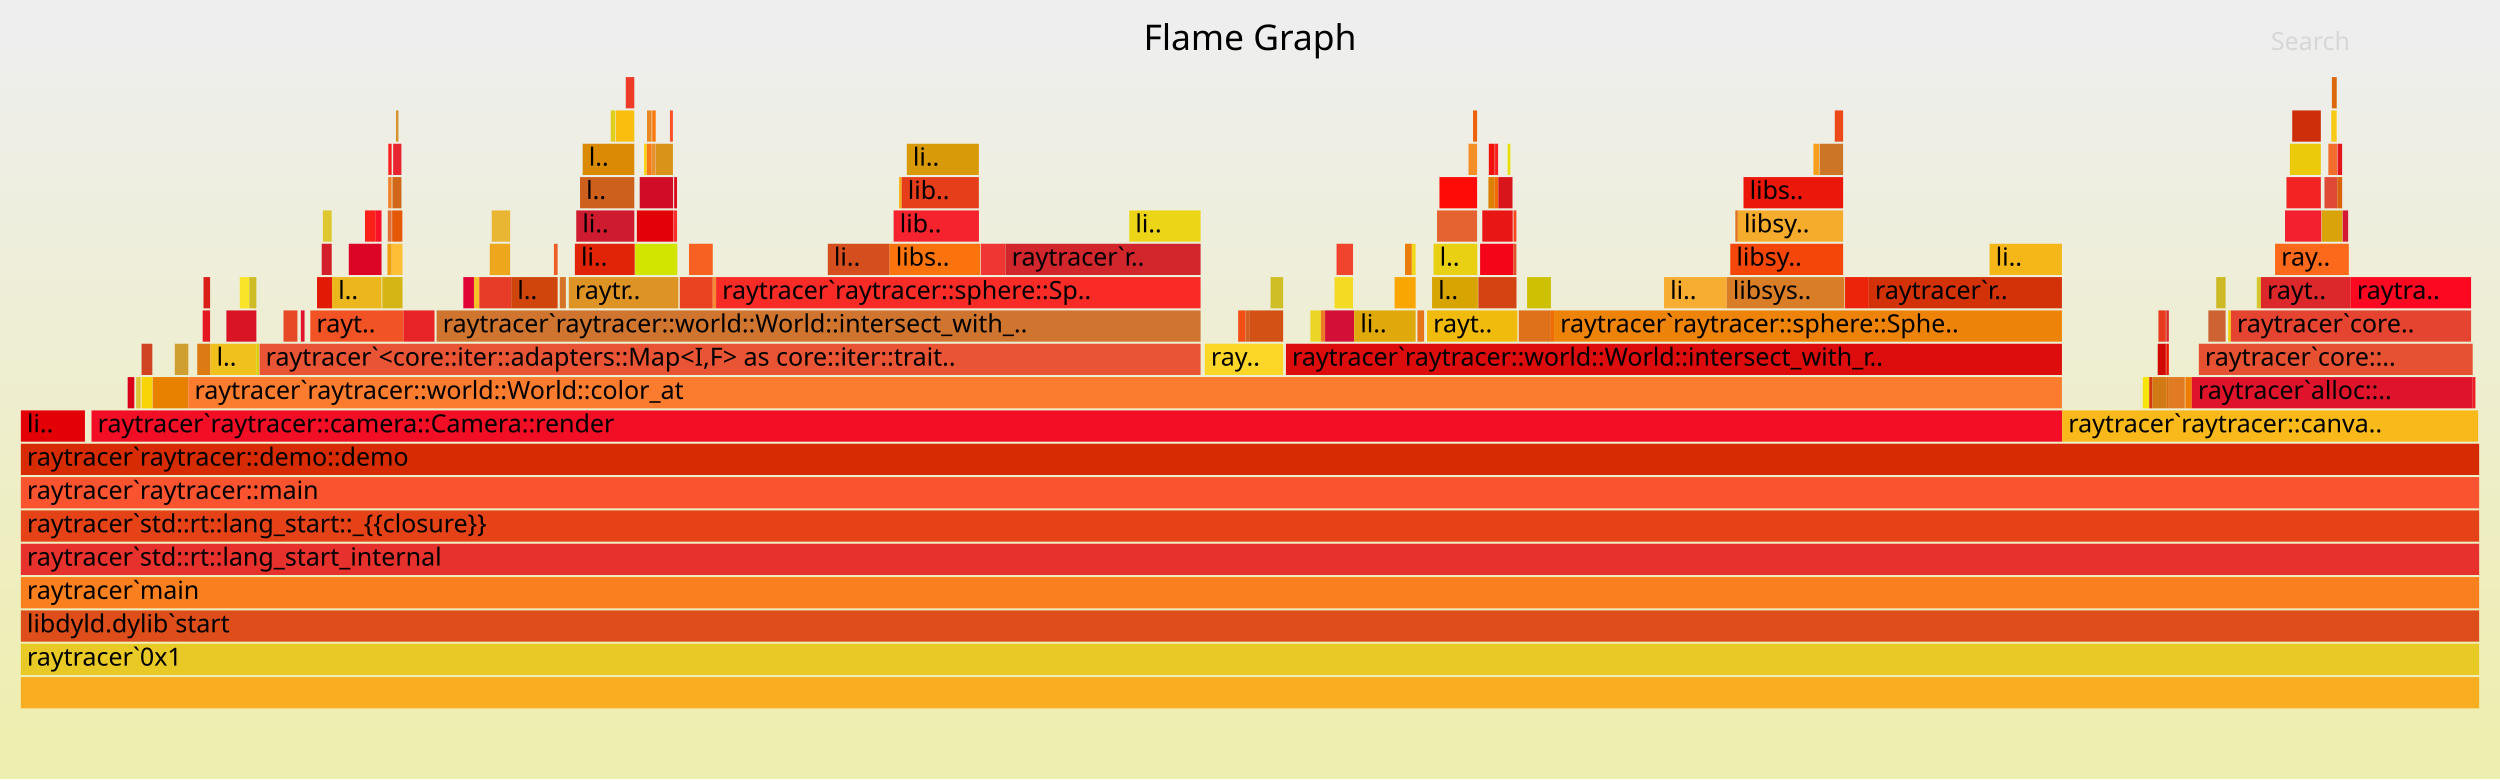
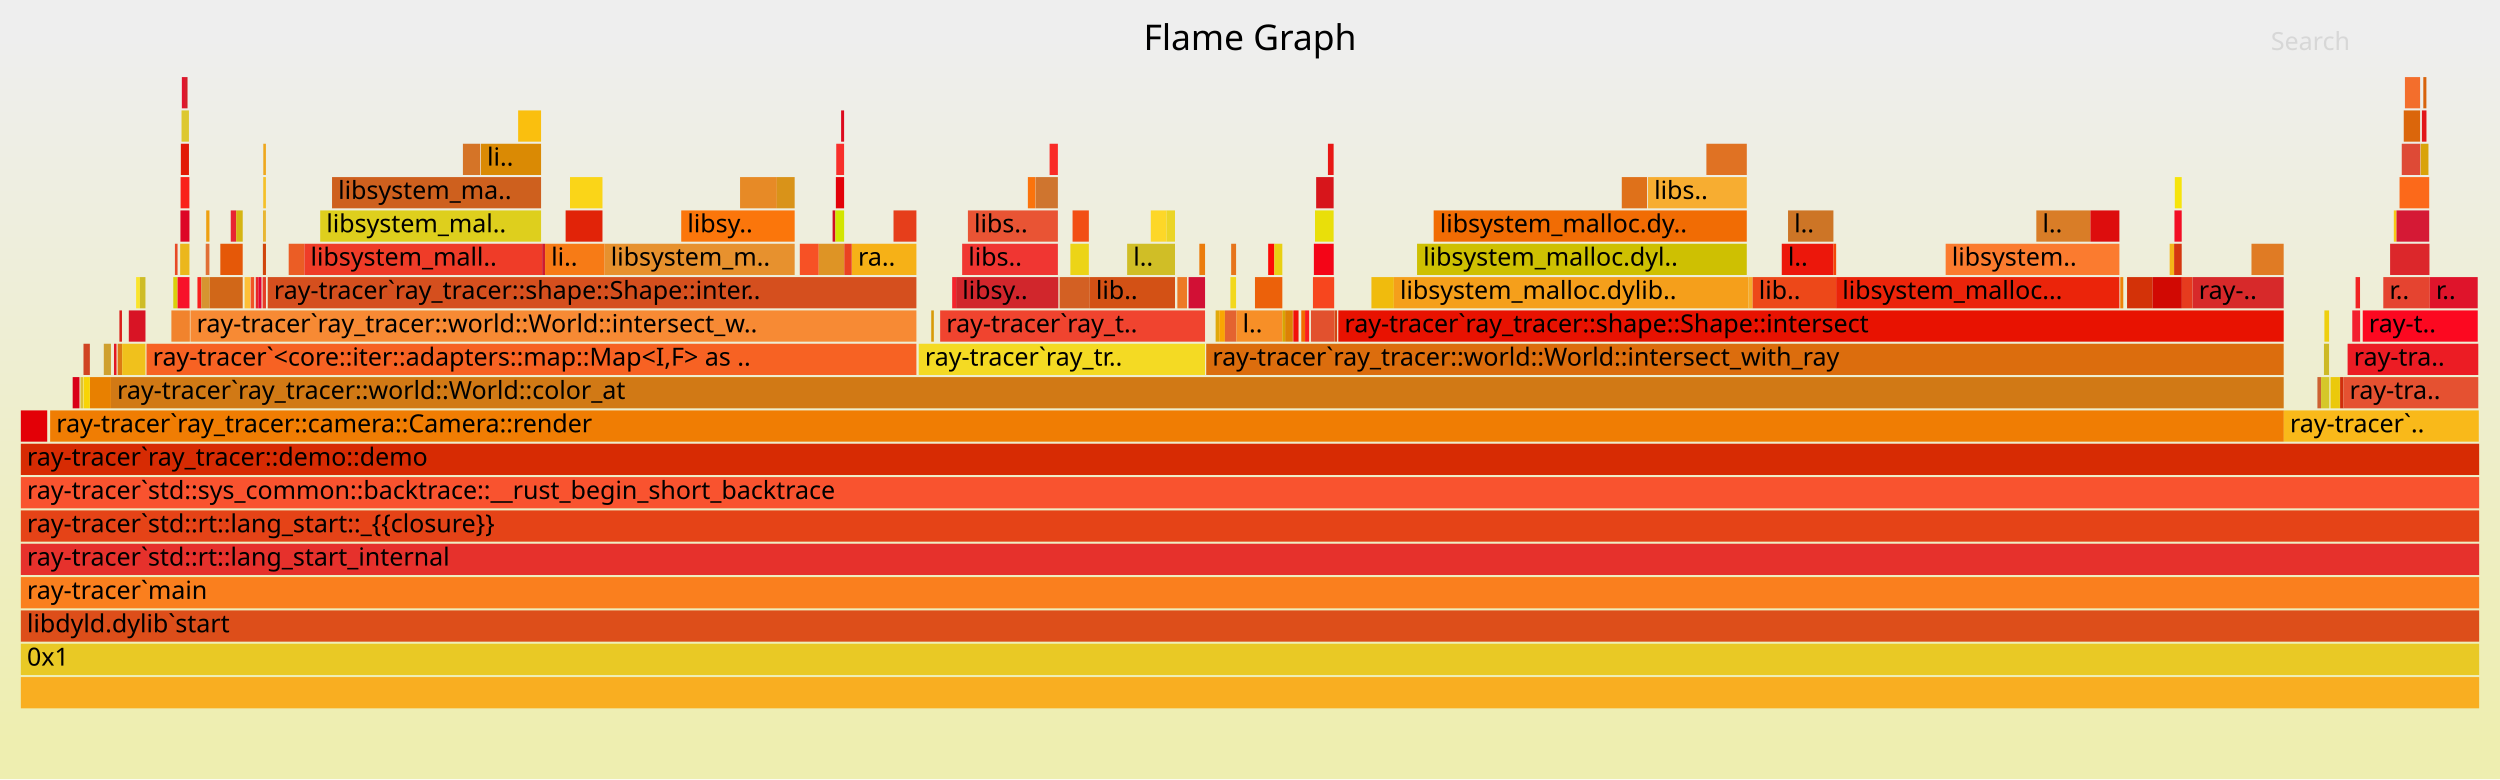
<svg xmlns="http://www.w3.org/2000/svg" version="1.1" width="1200" height="374" viewBox="0 0 1200 374">
  <defs>
    <linearGradient id="background" y1="0" y2="1" x1="0" x2="0">
      <stop stop-color="#eeeeee" offset="5%" />
      <stop stop-color="#eeeeb0" offset="95%" />
    </linearGradient>
  </defs>
  <style type="text/css">
text { font-family:"Verdana"; font-size:12px; fill:rgb(0,0,0); }
#title { text-anchor:middle; font-size:17px; }
#search { opacity:0.1; cursor:pointer; }
#search:hover, #search.show { opacity:1; }
#subtitle { text-anchor:middle; font-color:rgb(160,160,160); }
#unzoom { cursor:pointer; }
#frames &gt; *:hover { stroke:black; stroke-width:0.5; cursor:pointer; }
.hide { display:none; }
.parent { opacity:0.5; }
</style>
  <rect x="0" y="0" width="100%" height="374" fill="url(#background)" />
  <text id="title" x="50%" y="24.00">Flame Graph</text>
  <text id="details" x="10" y="357.00"> </text>
  <text id="unzoom" class="hide" x="10" y="24.00">Reset Zoom</text>
  <text id="search" x="1090" y="24.00">Search</text>
  <text id="matched" x="1090" y="357.00"> </text>
  <svg id="frames" x="10" width="1180">
    <g>
-       <rect x="0.001%" y="197" width="2.607%" height="15" fill="rgb(227,0,7)" />
-       <text x="0.251%" y="207.50">li..</text>
-     </g>
-     <g>
-       <rect x="4.346%" y="181" width="0.27%" height="15" fill="rgb(217,0,24)" />
-       <text x="4.596%" y="191.50" />
-     </g>
-     <g>
-       <rect x="4.692%" y="181" width="0.182%" height="15" fill="rgb(221,193,54)" />
-       <text x="4.942%" y="191.50" />
-     </g>
-     <g>
-       <rect x="4.911%" y="181" width="0.438%" height="15" fill="rgb(248,212,6)" />
-       <text x="5.161%" y="191.50" />
-     </g>
-     <g>
-       <rect x="4.911%" y="165" width="0.438%" height="15" fill="rgb(208,68,35)" />
-       <text x="5.161%" y="175.50" />
-     </g>
-     <g>
-       <rect x="5.362%" y="181" width="1.452%" height="15" fill="rgb(232,128,0)" />
-       <text x="5.612%" y="191.50" />
-     </g>
-     <g>
-       <rect x="6.262%" y="165" width="0.551%" height="15" fill="rgb(207,160,47)" />
-       <text x="6.512%" y="175.50" />
-     </g>
-     <g>
-       <rect x="7.397%" y="149" width="0.301%" height="15" fill="rgb(228,23,34)" />
-       <text x="7.647%" y="159.50" />
-     </g>
-     <g>
-       <rect x="7.431%" y="133" width="0.268%" height="15" fill="rgb(218,30,26)" />
-       <text x="7.681%" y="143.50" />
-     </g>
-     <g>
-       <rect x="7.175%" y="165" width="0.538%" height="15" fill="rgb(220,122,19)" />
-       <text x="7.425%" y="175.50" />
-     </g>
-     <g>
-       <rect x="8.907%" y="133" width="0.391%" height="15" fill="rgb(250,228,42)" />
-       <text x="9.157%" y="143.50" />
-     </g>
-     <g>
-       <rect x="7.713%" y="165" width="1.868%" height="15" fill="rgb(240,193,28)" />
-       <text x="7.963%" y="175.50">l..</text>
-     </g>
-     <g>
-       <rect x="8.362%" y="149" width="1.219%" height="15" fill="rgb(216,20,37)" />
-       <text x="8.612%" y="159.50" />
-     </g>
-     <g>
-       <rect x="9.297%" y="133" width="0.283%" height="15" fill="rgb(206,188,39)" />
-       <text x="9.547%" y="143.50" />
-     </g>
-     <g>
-       <rect x="9.581%" y="165" width="0.105%" height="15" fill="rgb(217,207,13)" />
-       <text x="9.831%" y="175.50" />
-     </g>
-     <g>
-       <rect x="10.685%" y="149" width="0.566%" height="15" fill="rgb(231,73,38)" />
-       <text x="10.935%" y="159.50" />
-     </g>
-     <g>
-       <rect x="11.39%" y="149" width="0.152%" height="15" fill="rgb(225,20,46)" />
-       <text x="11.64%" y="159.50" />
-     </g>
-     <g>
-       <rect x="12.239%" y="117" width="0.407%" height="15" fill="rgb(210,31,41)" />
-       <text x="12.489%" y="127.50" />
-     </g>
-     <g>
-       <rect x="12.285%" y="101" width="0.36%" height="15" fill="rgb(221,200,47)" />
-       <text x="12.535%" y="111.50" />
-     </g>
-     <g>
-       <rect x="12.048%" y="133" width="0.613%" height="15" fill="rgb(226,26,5)" />
-       <text x="12.298%" y="143.50" />
-     </g>
-     <g>
-       <rect x="13.999%" y="101" width="0.44%" height="15" fill="rgb(249,33,26)" />
-       <text x="14.249%" y="111.50" />
-     </g>
-     <g>
-       <rect x="12.661%" y="133" width="2.011%" height="15" fill="rgb(235,183,28)" />
-       <text x="12.911%" y="143.50">l..</text>
-     </g>
-     <g>
-       <rect x="13.34%" y="117" width="1.332%" height="15" fill="rgb(221,5,38)" />
-       <text x="13.59%" y="127.50" />
-     </g>
-     <g>
-       <rect x="14.439%" y="101" width="0.233%" height="15" fill="rgb(247,18,42)" />
-       <text x="14.689%" y="111.50" />
-     </g>
-     <g>
-       <rect x="14.941%" y="85" width="0.142%" height="15" fill="rgb(241,131,45)" />
-       <text x="15.191%" y="95.50" />
-     </g>
-     <g>
-       <rect x="14.949%" y="69" width="0.134%" height="15" fill="rgb(249,31,29)" />
-       <text x="15.199%" y="79.50" />
-     </g>
-     <g>
-       <rect x="14.928%" y="101" width="0.156%" height="15" fill="rgb(225,111,53)" />
-       <text x="15.178%" y="111.50" />
-     </g>
-     <g>
-       <rect x="14.912%" y="117" width="0.173%" height="15" fill="rgb(238,160,17)" />
-       <text x="15.162%" y="127.50" />
-     </g>
-     <g>
-       <rect x="15.259%" y="53" width="0.102%" height="15" fill="rgb(214,148,48)" />
-       <text x="15.509%" y="63.50" />
-     </g>
-     <g>
-       <rect x="15.144%" y="69" width="0.337%" height="15" fill="rgb(232,36,49)" />
-       <text x="15.394%" y="79.50" />
-     </g>
-     <g>
-       <rect x="15.116%" y="85" width="0.366%" height="15" fill="rgb(209,103,24)" />
-       <text x="15.366%" y="95.50" />
-     </g>
-     <g>
-       <rect x="15.104%" y="101" width="0.415%" height="15" fill="rgb(229,88,8)" />
-       <text x="15.354%" y="111.50" />
-     </g>
-     <g>
-       <rect x="14.704%" y="133" width="0.821%" height="15" fill="rgb(213,181,19)" />
-       <text x="14.954%" y="143.50" />
-     </g>
-     <g>
-       <rect x="15.089%" y="117" width="0.436%" height="15" fill="rgb(254,191,54)" />
-       <text x="15.339%" y="127.50" />
-     </g>
-     <g>
-       <rect x="11.775%" y="149" width="3.789%" height="15" fill="rgb(241,83,37)" />
-       <text x="12.025%" y="159.50">rayt..</text>
-     </g>
-     <g>
-       <rect x="15.564%" y="149" width="1.264%" height="15" fill="rgb(233,36,39)" />
-       <text x="15.814%" y="159.50" />
-     </g>
-     <g>
-       <rect x="17.999%" y="133" width="0.433%" height="15" fill="rgb(226,3,54)" />
-       <text x="18.249%" y="143.50" />
-     </g>
-     <g>
-       <rect x="18.432%" y="133" width="0.217%" height="15" fill="rgb(245,192,40)" />
-       <text x="18.682%" y="143.50" />
-     </g>
-     <g>
-       <rect x="19.075%" y="117" width="0.829%" height="15" fill="rgb(238,167,29)" />
-       <text x="19.325%" y="127.50" />
-     </g>
-     <g>
-       <rect x="19.154%" y="101" width="0.751%" height="15" fill="rgb(232,182,51)" />
-       <text x="19.404%" y="111.50" />
-     </g>
-     <g>
-       <rect x="18.649%" y="133" width="1.298%" height="15" fill="rgb(231,60,39)" />
-       <text x="18.899%" y="143.50" />
-     </g>
-     <g>
-       <rect x="19.947%" y="133" width="1.889%" height="15" fill="rgb(208,69,12)" />
-       <text x="20.197%" y="143.50">l..</text>
-     </g>
-     <g>
-       <rect x="21.685%" y="117" width="0.15%" height="15" fill="rgb(235,93,37)" />
-       <text x="21.935%" y="127.50" />
-     </g>
-     <g>
-       <rect x="21.923%" y="133" width="0.248%" height="15" fill="rgb(213,116,39)" />
-       <text x="22.173%" y="143.50" />
-     </g>
-     <g>
-       <rect x="23.995%" y="53" width="0.183%" height="15" fill="rgb(222,207,29)" />
-       <text x="24.245%" y="63.50" />
-     </g>
-     <g>
-       <rect x="22.747%" y="85" width="2.208%" height="15" fill="rgb(206,96,30)" />
-       <text x="22.997%" y="95.50">l..</text>
-     </g>
-     <g>
-       <rect x="22.855%" y="69" width="2.099%" height="15" fill="rgb(218,138,4)" />
-       <text x="23.105%" y="79.50">l..</text>
-     </g>
-     <g>
-       <rect x="24.198%" y="53" width="0.757%" height="15" fill="rgb(250,191,14)" />
-       <text x="24.448%" y="63.50" />
-     </g>
-     <g>
-       <rect x="24.608%" y="37" width="0.347%" height="15" fill="rgb(239,60,40)" />
-       <text x="24.858%" y="47.50" />
-     </g>
-     <g>
-       <rect x="22.593%" y="101" width="2.364%" height="15" fill="rgb(206,27,48)" />
-       <text x="22.843%" y="111.50">li..</text>
-     </g>
-     <g>
-       <rect x="22.537%" y="117" width="2.434%" height="15" fill="rgb(225,35,8)" />
-       <text x="22.787%" y="127.50">li..</text>
-     </g>
-     <g>
-       <rect x="25.35%" y="69" width="0.111%" height="15" fill="rgb(250,213,24)" />
-       <text x="25.6%" y="79.50" />
-     </g>
-     <g>
-       <rect x="25.461%" y="69" width="0.199%" height="15" fill="rgb(247,123,22)" />
-       <text x="25.711%" y="79.50" />
-     </g>
-     <g>
-       <rect x="25.471%" y="53" width="0.189%" height="15" fill="rgb(231,138,38)" />
-       <text x="25.721%" y="63.50" />
-     </g>
-     <g>
-       <rect x="25.659%" y="69" width="0.165%" height="15" fill="rgb(231,145,46)" />
-       <text x="25.909%" y="79.50" />
-     </g>
-     <g>
-       <rect x="25.685%" y="53" width="0.139%" height="15" fill="rgb(251,118,11)" />
-       <text x="25.935%" y="63.50" />
-     </g>
-     <g>
-       <rect x="25.832%" y="69" width="0.694%" height="15" fill="rgb(217,147,25)" />
-       <text x="26.082%" y="79.50" />
-     </g>
-     <g>
-       <rect x="26.404%" y="53" width="0.121%" height="15" fill="rgb(247,81,37)" />
-       <text x="26.654%" y="63.50" />
-     </g>
-     <g>
-       <rect x="25.174%" y="85" width="1.358%" height="15" fill="rgb(209,12,38)" />
-       <text x="25.424%" y="95.50" />
-     </g>
-     <g>
-       <rect x="25.058%" y="101" width="1.488%" height="15" fill="rgb(227,1,9)" />
-       <text x="25.308%" y="111.50" />
-     </g>
-     <g>
-       <rect x="26.556%" y="101" width="0.138%" height="15" fill="rgb(248,47,43)" />
-       <text x="26.806%" y="111.50" />
-     </g>
-     <g>
-       <rect x="26.575%" y="85" width="0.118%" height="15" fill="rgb(221,10,30)" />
-       <text x="26.825%" y="95.50" />
-     </g>
-     <g>
-       <rect x="24.986%" y="117" width="1.717%" height="15" fill="rgb(210,229,1)" />
-       <text x="25.236%" y="127.50" />
-     </g>
-     <g>
-       <rect x="22.29%" y="133" width="4.456%" height="15" fill="rgb(222,148,37)" />
-       <text x="22.54%" y="143.50">raytr..</text>
-     </g>
-     <g>
-       <rect x="26.804%" y="133" width="1.342%" height="15" fill="rgb(234,67,33)" />
-       <text x="27.054%" y="143.50" />
-     </g>
-     <g>
-       <rect x="27.179%" y="117" width="0.967%" height="15" fill="rgb(247,98,35)" />
-       <text x="27.429%" y="127.50" />
-     </g>
-     <g>
-       <rect x="28.147%" y="133" width="0.134%" height="15" fill="rgb(247,138,52)" />
-       <text x="28.397%" y="143.50" />
-     </g>
-     <g>
-       <rect x="32.826%" y="117" width="2.516%" height="15" fill="rgb(213,79,30)" />
-       <text x="33.076%" y="127.50">li..</text>
-     </g>
-     <g>
-       <rect x="35.725%" y="85" width="0.105%" height="15" fill="rgb(246,177,23)" />
-       <text x="35.975%" y="95.50" />
-     </g>
-     <g>
-       <rect x="35.83%" y="85" width="3.14%" height="15" fill="rgb(230,62,27)" />
-       <text x="36.08%" y="95.50">lib..</text>
-     </g>
-     <g>
-       <rect x="36.039%" y="69" width="2.931%" height="15" fill="rgb(216,154,8)" />
-       <text x="36.289%" y="79.50">li..</text>
-     </g>
-     <g>
-       <rect x="35.503%" y="101" width="3.471%" height="15" fill="rgb(244,35,45)" />
-       <text x="35.753%" y="111.50">lib..</text>
-     </g>
-     <g>
-       <rect x="35.343%" y="117" width="3.682%" height="15" fill="rgb(251,115,12)" />
-       <text x="35.593%" y="127.50">libs..</text>
-     </g>
-     <g>
-       <rect x="39.05%" y="117" width="1.007%" height="15" fill="rgb(240,54,50)" />
-       <text x="39.3%" y="127.50" />
-     </g>
-     <g>
-       <rect x="9.708%" y="165" width="38.282%" height="15" fill="rgb(233,84,52)" />
-       <text x="9.958%" y="175.50">raytracer`&lt;core::iter::adapters::Map&lt;I,F&gt; as core::iter::trait..</text>
-     </g>
-     <g>
-       <rect x="16.913%" y="149" width="31.077%" height="15" fill="rgb(207,117,47)" />
-       <text x="17.163%" y="159.50">raytracer`raytracer::world::World::intersect_with_..</text>
-     </g>
-     <g>
-       <rect x="28.281%" y="133" width="19.709%" height="15" fill="rgb(249,43,39)" />
-       <text x="28.531%" y="143.50">raytracer`raytracer::sphere::Sp..</text>
-     </g>
-     <g>
-       <rect x="40.057%" y="117" width="7.933%" height="15" fill="rgb(209,38,44)" />
-       <text x="40.307%" y="127.50">raytracer`r..</text>
-     </g>
-     <g>
-       <rect x="45.088%" y="101" width="2.902%" height="15" fill="rgb(236,212,23)" />
-       <text x="45.338%" y="111.50">li..</text>
-     </g>
-     <g>
-       <rect x="49.518%" y="149" width="0.3%" height="15" fill="rgb(242,79,21)" />
-       <text x="49.768%" y="159.50" />
-     </g>
-     <g>
-       <rect x="49.819%" y="149" width="0.148%" height="15" fill="rgb(211,96,35)" />
-       <text x="50.069%" y="159.50" />
-     </g>
-     <g>
-       <rect x="48.161%" y="165" width="3.187%" height="15" fill="rgb(253,215,40)" />
-       <text x="48.411%" y="175.50">ray..</text>
-     </g>
-     <g>
-       <rect x="49.967%" y="149" width="1.381%" height="15" fill="rgb(211,81,21)" />
-       <text x="50.217%" y="159.50" />
-     </g>
-     <g>
-       <rect x="50.837%" y="133" width="0.511%" height="15" fill="rgb(208,190,38)" />
-       <text x="51.087%" y="143.50" />
-     </g>
-     <g>
-       <rect x="52.455%" y="149" width="0.431%" height="15" fill="rgb(235,213,38)" />
-       <text x="52.705%" y="159.50" />
-     </g>
-     <g>
-       <rect x="52.886%" y="149" width="0.17%" height="15" fill="rgb(237,122,38)" />
-       <text x="53.136%" y="159.50" />
-     </g>
-     <g>
-       <rect x="53.438%" y="133" width="0.753%" height="15" fill="rgb(244,218,35)" />
-       <text x="53.688%" y="143.50" />
-     </g>
-     <g>
-       <rect x="53.521%" y="117" width="0.67%" height="15" fill="rgb(240,68,47)" />
-       <text x="53.771%" y="127.50" />
-     </g>
-     <g>
-       <rect x="53.055%" y="149" width="1.183%" height="15" fill="rgb(210,16,53)" />
-       <text x="53.305%" y="159.50" />
-     </g>
-     <g>
-       <rect x="56.307%" y="117" width="0.276%" height="15" fill="rgb(235,124,12)" />
-       <text x="56.557%" y="127.50" />
-     </g>
-     <g>
-       <rect x="54.239%" y="149" width="2.5%" height="15" fill="rgb(224,169,11)" />
-       <text x="54.489%" y="159.50">li..</text>
-     </g>
-     <g>
-       <rect x="55.882%" y="133" width="0.857%" height="15" fill="rgb(250,166,2)" />
-       <text x="56.132%" y="143.50" />
-     </g>
-     <g>
-       <rect x="56.583%" y="117" width="0.155%" height="15" fill="rgb(242,216,29)" />
-       <text x="56.833%" y="127.50" />
-     </g>
-     <g>
-       <rect x="56.811%" y="149" width="0.272%" height="15" fill="rgb(230,116,27)" />
-       <text x="57.061%" y="159.50" />
-     </g>
-     <g>
-       <rect x="57.608%" y="101" width="1.63%" height="15" fill="rgb(228,99,48)" />
-       <text x="57.858%" y="111.50" />
-     </g>
-     <g>
-       <rect x="57.707%" y="85" width="1.531%" height="15" fill="rgb(253,11,6)" />
-       <text x="57.957%" y="95.50" />
-     </g>
-     <g>
-       <rect x="58.888%" y="69" width="0.35%" height="15" fill="rgb(247,143,39)" />
-       <text x="59.138%" y="79.50" />
-     </g>
-     <g>
-       <rect x="59.073%" y="53" width="0.165%" height="15" fill="rgb(236,97,10)" />
-       <text x="59.323%" y="63.50" />
-     </g>
-     <g>
-       <rect x="57.466%" y="117" width="1.779%" height="15" fill="rgb(233,208,19)" />
-       <text x="57.716%" y="127.50">l..</text>
-     </g>
-     <g>
-       <rect x="57.406%" y="133" width="1.862%" height="15" fill="rgb(216,164,2)" />
-       <text x="57.656%" y="143.50">l..</text>
-     </g>
-     <g>
-       <rect x="59.698%" y="85" width="0.255%" height="15" fill="rgb(220,129,5)" />
-       <text x="59.948%" y="95.50" />
-     </g>
-     <g>
-       <rect x="59.715%" y="69" width="0.238%" height="15" fill="rgb(242,17,10)" />
-       <text x="59.965%" y="79.50" />
-     </g>
-     <g>
-       <rect x="59.953%" y="85" width="0.139%" height="15" fill="rgb(242,107,0)" />
-       <text x="60.203%" y="95.50" />
-     </g>
-     <g>
-       <rect x="59.969%" y="69" width="0.123%" height="15" fill="rgb(251,28,31)" />
-       <text x="60.219%" y="79.50" />
-     </g>
-     <g>
-       <rect x="60.479%" y="69" width="0.113%" height="15" fill="rgb(233,223,10)" />
-       <text x="60.729%" y="79.50" />
-     </g>
-     <g>
-       <rect x="60.1%" y="85" width="0.578%" height="15" fill="rgb(215,21,27)" />
-       <text x="60.35%" y="95.50" />
-     </g>
-     <g>
-       <rect x="59.449%" y="101" width="1.237%" height="15" fill="rgb(232,23,21)" />
-       <text x="59.699%" y="111.50" />
-     </g>
-     <g>
-       <rect x="59.36%" y="117" width="1.342%" height="15" fill="rgb(244,5,23)" />
-       <text x="59.61%" y="127.50" />
-     </g>
-     <g>
-       <rect x="60.706%" y="117" width="0.13%" height="15" fill="rgb(226,81,46)" />
-       <text x="60.956%" y="127.50" />
-     </g>
-     <g>
-       <rect x="60.719%" y="101" width="0.117%" height="15" fill="rgb(247,70,30)" />
-       <text x="60.969%" y="111.50" />
-     </g>
-     <g>
-       <rect x="59.287%" y="133" width="1.553%" height="15" fill="rgb(212,68,19)" />
-       <text x="59.537%" y="143.50" />
-     </g>
-     <g>
-       <rect x="57.202%" y="149" width="3.675%" height="15" fill="rgb(240,187,13)" />
-       <text x="57.452%" y="159.50">rayt..</text>
-     </g>
-     <g>
-       <rect x="60.932%" y="149" width="1.308%" height="15" fill="rgb(223,113,26)" />
-       <text x="61.182%" y="159.50" />
-     </g>
-     <g>
-       <rect x="61.271%" y="133" width="0.97%" height="15" fill="rgb(206,192,2)" />
-       <text x="61.521%" y="143.50" />
-     </g>
-     <g>
-       <rect x="62.241%" y="149" width="0.129%" height="15" fill="rgb(241,108,4)" />
-       <text x="62.491%" y="159.50" />
-     </g>
-     <g>
-       <rect x="66.842%" y="133" width="2.55%" height="15" fill="rgb(247,173,49)" />
-       <text x="67.092%" y="143.50">li..</text>
-     </g>
-     <g>
-       <rect x="69.742%" y="101" width="0.103%" height="15" fill="rgb(224,114,35)" />
-       <text x="69.992%" y="111.50" />
-     </g>
-     <g>
-       <rect x="72.92%" y="69" width="0.225%" height="15" fill="rgb(245,159,27)" />
-       <text x="73.17%" y="79.50" />
-     </g>
-     <g>
-       <rect x="69.846%" y="101" width="4.281%" height="15" fill="rgb(245,172,44)" />
-       <text x="70.096%" y="111.50">libsy..</text>
-     </g>
-     <g>
-       <rect x="70.075%" y="85" width="4.052%" height="15" fill="rgb(236,23,11)" />
-       <text x="70.325%" y="95.50">libs..</text>
-     </g>
-     <g>
-       <rect x="73.168%" y="69" width="0.958%" height="15" fill="rgb(205,117,38)" />
-       <text x="73.418%" y="79.50" />
-     </g>
-     <g>
-       <rect x="73.787%" y="53" width="0.34%" height="15" fill="rgb(237,72,25)" />
-       <text x="74.037%" y="63.50" />
-     </g>
-     <g>
-       <rect x="69.537%" y="117" width="4.59%" height="15" fill="rgb(244,70,9)" />
-       <text x="69.787%" y="127.50">libsy..</text>
-     </g>
-     <g>
-       <rect x="69.392%" y="133" width="4.789%" height="15" fill="rgb(217,125,39)" />
-       <text x="69.642%" y="143.50">libsys..</text>
-     </g>
-     <g>
-       <rect x="74.205%" y="133" width="0.968%" height="15" fill="rgb(235,36,10)" />
-       <text x="74.455%" y="143.50" />
-     </g>
-     <g>
-       <rect x="6.814%" y="181" width="76.213%" height="15" fill="rgb(251,123,47)" />
-       <text x="7.064%" y="191.50">raytracer`raytracer::world::World::color_at</text>
-     </g>
-     <g>
-       <rect x="51.461%" y="165" width="31.566%" height="15" fill="rgb(221,13,13)" />
-       <text x="51.711%" y="175.50">raytracer`raytracer::world::World::intersect_with_r..</text>
-     </g>
-     <g>
-       <rect x="62.369%" y="149" width="20.658%" height="15" fill="rgb(238,131,9)" />
-       <text x="62.619%" y="159.50">raytracer`raytracer::sphere::Sphe..</text>
-     </g>
-     <g>
-       <rect x="75.173%" y="133" width="7.854%" height="15" fill="rgb(211,50,8)" />
-       <text x="75.423%" y="143.50">raytracer`r..</text>
-     </g>
-     <g>
-       <rect x="80.085%" y="117" width="2.942%" height="15" fill="rgb(245,182,24)" />
-       <text x="80.335%" y="127.50">li..</text>
-     </g>
-     <g>
-       <rect x="2.875%" y="197" width="80.162%" height="15" fill="rgb(242,14,37)" />
-       <text x="3.125%" y="207.50">raytracer`raytracer::camera::Camera::render</text>
-     </g>
-     <g>
-       <rect x="86.316%" y="181" width="0.263%" height="15" fill="rgb(246,228,12)" />
-       <text x="86.566%" y="191.50" />
-     </g>
-     <g>
-       <rect x="86.579%" y="181" width="0.127%" height="15" fill="rgb(213,55,15)" />
-       <text x="86.829%" y="191.50" />
-     </g>
-     <g>
-       <rect x="86.924%" y="165" width="0.331%" height="15" fill="rgb(209,9,3)" />
-       <text x="87.174%" y="175.50" />
-     </g>
-     <g>
-       <rect x="86.953%" y="149" width="0.302%" height="15" fill="rgb(230,59,30)" />
-       <text x="87.203%" y="159.50" />
-     </g>
-     <g>
-       <rect x="86.706%" y="181" width="0.567%" height="15" fill="rgb(209,121,21)" />
-       <text x="86.956%" y="191.50" />
-     </g>
-     <g>
-       <rect x="87.273%" y="181" width="0.103%" height="15" fill="rgb(220,109,13)" />
-       <text x="87.523%" y="191.50" />
-     </g>
-     <g>
-       <rect x="87.273%" y="165" width="0.103%" height="15" fill="rgb(232,18,1)" />
-       <text x="87.523%" y="175.50" />
-     </g>
-     <g>
-       <rect x="87.273%" y="149" width="0.103%" height="15" fill="rgb(215,41,42)" />
-       <text x="87.523%" y="159.50" />
-     </g>
-     <g>
-       <rect x="87.376%" y="181" width="0.648%" height="15" fill="rgb(224,123,36)" />
-       <text x="87.626%" y="191.50" />
-     </g>
-     <g>
-       <rect x="88.048%" y="181" width="0.262%" height="15" fill="rgb(240,125,3)" />
-       <text x="88.298%" y="191.50" />
-     </g>
-     <g>
-       <rect x="88.984%" y="149" width="0.701%" height="15" fill="rgb(205,98,50)" />
-       <text x="89.234%" y="159.50" />
-     </g>
-     <g>
-       <rect x="89.303%" y="133" width="0.382%" height="15" fill="rgb(205,185,37)" />
-       <text x="89.553%" y="143.50" />
-     </g>
-     <g>
-       <rect x="89.791%" y="149" width="0.108%" height="15" fill="rgb(238,207,15)" />
-       <text x="90.041%" y="159.50" />
-     </g>
-     <g>
-       <rect x="90.955%" y="133" width="0.165%" height="15" fill="rgb(213,199,42)" />
-       <text x="91.205%" y="143.50" />
-     </g>
-     <g>
-       <rect x="92.299%" y="69" width="1.26%" height="15" fill="rgb(235,201,11)" />
-       <text x="92.549%" y="79.50" />
-     </g>
-     <g>
-       <rect x="92.395%" y="53" width="1.164%" height="15" fill="rgb(207,46,11)" />
-       <text x="92.645%" y="63.50" />
-     </g>
-     <g>
-       <rect x="92.161%" y="85" width="1.399%" height="15" fill="rgb(241,35,35)" />
-       <text x="92.411%" y="95.50" />
-     </g>
-     <g>
-       <rect x="92.102%" y="101" width="1.48%" height="15" fill="rgb(243,32,47)" />
-       <text x="92.352%" y="111.50" />
-     </g>
-     <g>
-       <rect x="93.983%" y="53" width="0.221%" height="15" fill="rgb(247,202,23)" />
-       <text x="94.233%" y="63.50" />
-     </g>
-     <g>
-       <rect x="94.009%" y="37" width="0.196%" height="15" fill="rgb(219,102,11)" />
-       <text x="94.259%" y="47.50" />
-     </g>
-     <g>
-       <rect x="93.865%" y="69" width="0.358%" height="15" fill="rgb(243,110,44)" />
-       <text x="94.115%" y="79.50" />
-     </g>
-     <g>
-       <rect x="93.707%" y="85" width="0.519%" height="15" fill="rgb(222,74,54)" />
-       <text x="93.957%" y="95.50" />
-     </g>
-     <g>
-       <rect x="94.227%" y="85" width="0.199%" height="15" fill="rgb(216,99,12)" />
-       <text x="94.477%" y="95.50" />
-     </g>
-     <g>
-       <rect x="94.24%" y="69" width="0.185%" height="15" fill="rgb(226,22,26)" />
-       <text x="94.49%" y="79.50" />
-     </g>
-     <g>
-       <rect x="93.597%" y="101" width="0.841%" height="15" fill="rgb(217,163,10)" />
-       <text x="93.847%" y="111.50" />
-     </g>
-     <g>
-       <rect x="94.448%" y="101" width="0.222%" height="15" fill="rgb(213,25,53)" />
-       <text x="94.698%" y="111.50" />
-     </g>
-     <g>
-       <rect x="91.697%" y="117" width="3.001%" height="15" fill="rgb(252,105,26)" />
-       <text x="91.947%" y="127.50">ray..</text>
-     </g>
-     <g>
-       <rect x="91.121%" y="133" width="3.656%" height="15" fill="rgb(220,39,43)" />
-       <text x="91.371%" y="143.50">rayt..</text>
-     </g>
-     <g>
-       <rect x="89.899%" y="149" width="9.772%" height="15" fill="rgb(229,68,48)" />
-       <text x="90.149%" y="159.50">raytracer`core..</text>
-     </g>
-     <g>
-       <rect x="94.776%" y="133" width="4.895%" height="15" fill="rgb(252,8,32)" />
-       <text x="95.026%" y="143.50">raytra..</text>
-     </g>
-     <g>
-       <rect x="88.31%" y="181" width="11.426%" height="15" fill="rgb(223,20,43)" />
-       <text x="88.56%" y="191.50">raytracer`alloc::..</text>
-     </g>
-     <g>
-       <rect x="88.596%" y="165" width="11.14%" height="15" fill="rgb(229,81,49)" />
-       <text x="88.846%" y="175.50">raytracer`core::..</text>
-     </g>
-     <g>
-       <rect x="99.736%" y="181" width="0.111%" height="15" fill="rgb(236,28,36)" />
-       <text x="99.986%" y="191.50" />
-     </g>
-     <g>
-       <rect x="83.037%" y="197" width="16.922%" height="15" fill="rgb(249,185,26)" />
-       <text x="83.287%" y="207.50">raytracer`raytracer::canva..</text>
+       <rect x="0%" y="197" width="1.073%" height="15" fill="rgb(227,0,7)" />
+       <text x="0.25%" y="207.50" />
+     </g>
+     <g>
+       <rect x="2.109%" y="181" width="0.276%" height="15" fill="rgb(217,0,24)" />
+       <text x="2.359%" y="191.50" />
+     </g>
+     <g>
+       <rect x="2.426%" y="181" width="0.103%" height="15" fill="rgb(221,193,54)" />
+       <text x="2.676%" y="191.50" />
+     </g>
+     <g>
+       <rect x="2.549%" y="181" width="0.259%" height="15" fill="rgb(248,212,6)" />
+       <text x="2.799%" y="191.50" />
+     </g>
+     <g>
+       <rect x="2.549%" y="165" width="0.259%" height="15" fill="rgb(208,68,35)" />
+       <text x="2.799%" y="175.50" />
+     </g>
+     <g>
+       <rect x="2.813%" y="181" width="0.852%" height="15" fill="rgb(232,128,0)" />
+       <text x="3.063%" y="191.50" />
+     </g>
+     <g>
+       <rect x="3.375%" y="165" width="0.29%" height="15" fill="rgb(207,160,47)" />
+       <text x="3.625%" y="175.50" />
+     </g>
+     <g>
+       <rect x="3.789%" y="165" width="0.103%" height="15" fill="rgb(228,23,34)" />
+       <text x="4.039%" y="175.50" />
+     </g>
+     <g>
+       <rect x="4.01%" y="149" width="0.104%" height="15" fill="rgb(218,30,26)" />
+       <text x="4.26%" y="159.50" />
+     </g>
+     <g>
+       <rect x="3.939%" y="165" width="0.184%" height="15" fill="rgb(220,122,19)" />
+       <text x="4.189%" y="175.50" />
+     </g>
+     <g>
+       <rect x="4.689%" y="133" width="0.154%" height="15" fill="rgb(250,228,42)" />
+       <text x="4.939%" y="143.50" />
+     </g>
+     <g>
+       <rect x="4.123%" y="165" width="0.946%" height="15" fill="rgb(240,193,28)" />
+       <text x="4.373%" y="175.50" />
+     </g>
+     <g>
+       <rect x="4.392%" y="149" width="0.678%" height="15" fill="rgb(216,20,37)" />
+       <text x="4.642%" y="159.50" />
+     </g>
+     <g>
+       <rect x="4.843%" y="133" width="0.226%" height="15" fill="rgb(206,188,39)" />
+       <text x="5.093%" y="143.50" />
+     </g>
+     <g>
+       <rect x="6.201%" y="133" width="0.173%" height="15" fill="rgb(217,207,13)" />
+       <text x="6.451%" y="143.50" />
+     </g>
+     <g>
+       <rect x="6.268%" y="117" width="0.107%" height="15" fill="rgb(231,73,38)" />
+       <text x="6.518%" y="127.50" />
+     </g>
+     <g>
+       <rect x="6.55%" y="37" width="0.13%" height="15" fill="rgb(225,20,46)" />
+       <text x="6.8%" y="47.50" />
+     </g>
+     <g>
+       <rect x="6.679%" y="37" width="0.102%" height="15" fill="rgb(210,31,41)" />
+       <text x="6.929%" y="47.50" />
+     </g>
+     <g>
+       <rect x="6.537%" y="53" width="0.301%" height="15" fill="rgb(221,200,47)" />
+       <text x="6.787%" y="63.50" />
+     </g>
+     <g>
+       <rect x="6.509%" y="69" width="0.33%" height="15" fill="rgb(226,26,5)" />
+       <text x="6.759%" y="79.50" />
+     </g>
+     <g>
+       <rect x="6.499%" y="85" width="0.357%" height="15" fill="rgb(249,33,26)" />
+       <text x="6.749%" y="95.50" />
+     </g>
+     <g>
+       <rect x="6.481%" y="117" width="0.378%" height="15" fill="rgb(235,183,28)" />
+       <text x="6.731%" y="127.50" />
+     </g>
+     <g>
+       <rect x="6.492%" y="101" width="0.367%" height="15" fill="rgb(221,5,38)" />
+       <text x="6.742%" y="111.50" />
+     </g>
+     <g>
+       <rect x="6.376%" y="133" width="0.484%" height="15" fill="rgb(247,18,42)" />
+       <text x="6.626%" y="143.50" />
+     </g>
+     <g>
+       <rect x="6.124%" y="149" width="0.752%" height="15" fill="rgb(241,131,45)" />
+       <text x="6.374%" y="159.50" />
+     </g>
+     <g>
+       <rect x="7.184%" y="133" width="0.161%" height="15" fill="rgb(249,31,29)" />
+       <text x="7.434%" y="143.50" />
+     </g>
+     <g>
+       <rect x="7.521%" y="117" width="0.15%" height="15" fill="rgb(225,111,53)" />
+       <text x="7.771%" y="127.50" />
+     </g>
+     <g>
+       <rect x="7.54%" y="101" width="0.132%" height="15" fill="rgb(238,160,17)" />
+       <text x="7.79%" y="111.50" />
+     </g>
+     <g>
+       <rect x="7.345%" y="133" width="0.338%" height="15" fill="rgb(214,148,48)" />
+       <text x="7.595%" y="143.50" />
+     </g>
+     <g>
+       <rect x="8.539%" y="101" width="0.22%" height="15" fill="rgb(232,36,49)" />
+       <text x="8.789%" y="111.50" />
+     </g>
+     <g>
+       <rect x="7.683%" y="133" width="1.342%" height="15" fill="rgb(209,103,24)" />
+       <text x="7.933%" y="143.50" />
+     </g>
+     <g>
+       <rect x="8.115%" y="117" width="0.91%" height="15" fill="rgb(229,88,8)" />
+       <text x="8.365%" y="127.50" />
+     </g>
+     <g>
+       <rect x="8.759%" y="101" width="0.267%" height="15" fill="rgb(213,181,19)" />
+       <text x="9.009%" y="111.50" />
+     </g>
+     <g>
+       <rect x="9.101%" y="133" width="0.233%" height="15" fill="rgb(254,191,54)" />
+       <text x="9.351%" y="143.50" />
+     </g>
+     <g>
+       <rect x="9.349%" y="133" width="0.143%" height="15" fill="rgb(241,83,37)" />
+       <text x="9.599%" y="143.50" />
+     </g>
+     <g>
+       <rect x="9.555%" y="133" width="0.107%" height="15" fill="rgb(233,36,39)" />
+       <text x="9.805%" y="143.50" />
+     </g>
+     <g>
+       <rect x="9.663%" y="133" width="0.126%" height="15" fill="rgb(226,3,54)" />
+       <text x="9.913%" y="143.50" />
+     </g>
+     <g>
+       <rect x="9.86%" y="85" width="0.109%" height="15" fill="rgb(245,192,40)" />
+       <text x="10.11%" y="95.50" />
+     </g>
+     <g>
+       <rect x="9.863%" y="69" width="0.106%" height="15" fill="rgb(238,167,29)" />
+       <text x="10.113%" y="79.50" />
+     </g>
+     <g>
+       <rect x="9.851%" y="101" width="0.119%" height="15" fill="rgb(232,182,51)" />
+       <text x="10.101%" y="111.50" />
+     </g>
+     <g>
+       <rect x="9.834%" y="133" width="0.138%" height="15" fill="rgb(231,60,39)" />
+       <text x="10.084%" y="143.50" />
+     </g>
+     <g>
+       <rect x="9.846%" y="117" width="0.126%" height="15" fill="rgb(208,69,12)" />
+       <text x="10.096%" y="127.50" />
+     </g>
+     <g>
+       <rect x="10.896%" y="117" width="0.637%" height="15" fill="rgb(235,93,37)" />
+       <text x="11.146%" y="127.50" />
+     </g>
+     <g>
+       <rect x="17.983%" y="69" width="0.705%" height="15" fill="rgb(213,116,39)" />
+       <text x="18.233%" y="79.50" />
+     </g>
+     <g>
+       <rect x="12.177%" y="101" width="8.985%" height="15" fill="rgb(222,207,29)" />
+       <text x="12.427%" y="111.50">libsystem_mal..</text>
+     </g>
+     <g>
+       <rect x="12.659%" y="85" width="8.503%" height="15" fill="rgb(206,96,30)" />
+       <text x="12.909%" y="95.50">libsystem_ma..</text>
+     </g>
+     <g>
+       <rect x="18.716%" y="69" width="2.446%" height="15" fill="rgb(218,138,4)" />
+       <text x="18.966%" y="79.50">li..</text>
+     </g>
+     <g>
+       <rect x="20.229%" y="53" width="0.933%" height="15" fill="rgb(250,191,14)" />
+       <text x="20.479%" y="63.50" />
+     </g>
+     <g>
+       <rect x="11.534%" y="117" width="9.673%" height="15" fill="rgb(239,60,40)" />
+       <text x="11.784%" y="127.50">libsystem_mall..</text>
+     </g>
+     <g>
+       <rect x="21.207%" y="117" width="0.117%" height="15" fill="rgb(206,27,48)" />
+       <text x="21.457%" y="127.50" />
+     </g>
+     <g>
+       <rect x="22.161%" y="101" width="1.499%" height="15" fill="rgb(225,35,8)" />
+       <text x="22.411%" y="111.50" />
+     </g>
+     <g>
+       <rect x="22.339%" y="85" width="1.321%" height="15" fill="rgb(250,213,24)" />
+       <text x="22.589%" y="95.50" />
+     </g>
+     <g>
+       <rect x="21.324%" y="117" width="2.423%" height="15" fill="rgb(247,123,22)" />
+       <text x="21.574%" y="127.50">li..</text>
+     </g>
+     <g>
+       <rect x="29.256%" y="85" width="1.498%" height="15" fill="rgb(231,138,38)" />
+       <text x="29.506%" y="95.50" />
+     </g>
+     <g>
+       <rect x="23.747%" y="117" width="7.731%" height="15" fill="rgb(231,145,46)" />
+       <text x="23.997%" y="127.50">libsystem_m..</text>
+     </g>
+     <g>
+       <rect x="26.863%" y="101" width="4.615%" height="15" fill="rgb(251,118,11)" />
+       <text x="27.113%" y="111.50">libsy..</text>
+     </g>
+     <g>
+       <rect x="30.754%" y="85" width="0.724%" height="15" fill="rgb(217,147,25)" />
+       <text x="31.004%" y="95.50" />
+     </g>
+     <g>
+       <rect x="31.687%" y="117" width="0.771%" height="15" fill="rgb(247,81,37)" />
+       <text x="31.937%" y="127.50" />
+     </g>
+     <g>
+       <rect x="33.021%" y="101" width="0.112%" height="15" fill="rgb(209,12,38)" />
+       <text x="33.271%" y="111.50" />
+     </g>
+     <g>
+       <rect x="33.154%" y="85" width="0.335%" height="15" fill="rgb(227,1,9)" />
+       <text x="33.404%" y="95.50" />
+     </g>
+     <g>
+       <rect x="33.169%" y="69" width="0.319%" height="15" fill="rgb(248,47,43)" />
+       <text x="33.419%" y="79.50" />
+     </g>
+     <g>
+       <rect x="33.367%" y="53" width="0.122%" height="15" fill="rgb(221,10,30)" />
+       <text x="33.617%" y="63.50" />
+     </g>
+     <g>
+       <rect x="33.133%" y="101" width="0.357%" height="15" fill="rgb(210,229,1)" />
+       <text x="33.383%" y="111.50" />
+     </g>
+     <g>
+       <rect x="32.458%" y="117" width="1.04%" height="15" fill="rgb(222,148,37)" />
+       <text x="32.708%" y="127.50" />
+     </g>
+     <g>
+       <rect x="33.497%" y="117" width="0.304%" height="15" fill="rgb(234,67,33)" />
+       <text x="33.747%" y="127.50" />
+     </g>
+     <g>
+       <rect x="5.112%" y="165" width="31.318%" height="15" fill="rgb(247,98,35)" />
+       <text x="5.362%" y="175.50">ray-tracer`&lt;core::iter::adapters::map::Map&lt;I,F&gt; as ..</text>
+     </g>
+     <g>
+       <rect x="6.9%" y="149" width="29.53%" height="15" fill="rgb(247,138,52)" />
+       <text x="7.15%" y="159.50">ray-tracer`ray_tracer::world::World::intersect_w..</text>
+     </g>
+     <g>
+       <rect x="10.043%" y="133" width="26.387%" height="15" fill="rgb(213,79,30)" />
+       <text x="10.293%" y="143.50">ray-tracer`ray_tracer::shape::Shape::inter..</text>
+     </g>
+     <g>
+       <rect x="33.806%" y="117" width="2.624%" height="15" fill="rgb(246,177,23)" />
+       <text x="34.056%" y="127.50">ra..</text>
+     </g>
+     <g>
+       <rect x="35.499%" y="101" width="0.931%" height="15" fill="rgb(230,62,27)" />
+       <text x="35.749%" y="111.50" />
+     </g>
+     <g>
+       <rect x="37.033%" y="149" width="0.106%" height="15" fill="rgb(216,154,8)" />
+       <text x="37.283%" y="159.50" />
+     </g>
+     <g>
+       <rect x="37.885%" y="133" width="0.16%" height="15" fill="rgb(244,35,45)" />
+       <text x="38.135%" y="143.50" />
+     </g>
+     <g>
+       <rect x="40.964%" y="85" width="0.309%" height="15" fill="rgb(251,115,12)" />
+       <text x="41.214%" y="95.50" />
+     </g>
+     <g>
+       <rect x="38.291%" y="117" width="3.894%" height="15" fill="rgb(240,54,50)" />
+       <text x="38.541%" y="127.50">libs..</text>
+     </g>
+     <g>
+       <rect x="38.525%" y="101" width="3.66%" height="15" fill="rgb(233,84,52)" />
+       <text x="38.775%" y="111.50">libs..</text>
+     </g>
+     <g>
+       <rect x="41.281%" y="85" width="0.904%" height="15" fill="rgb(207,117,47)" />
+       <text x="41.531%" y="95.50" />
+     </g>
+     <g>
+       <rect x="41.848%" y="69" width="0.337%" height="15" fill="rgb(249,43,39)" />
+       <text x="42.098%" y="79.50" />
+     </g>
+     <g>
+       <rect x="38.045%" y="133" width="4.159%" height="15" fill="rgb(209,38,44)" />
+       <text x="38.295%" y="143.50">libsy..</text>
+     </g>
+     <g>
+       <rect x="42.693%" y="117" width="0.752%" height="15" fill="rgb(236,212,23)" />
+       <text x="42.943%" y="127.50" />
+     </g>
+     <g>
+       <rect x="42.782%" y="101" width="0.663%" height="15" fill="rgb(242,79,21)" />
+       <text x="43.032%" y="111.50" />
+     </g>
+     <g>
+       <rect x="42.255%" y="133" width="1.228%" height="15" fill="rgb(211,96,35)" />
+       <text x="42.505%" y="143.50" />
+     </g>
+     <g>
+       <rect x="45.964%" y="101" width="0.642%" height="15" fill="rgb(253,215,40)" />
+       <text x="46.214%" y="111.50" />
+     </g>
+     <g>
+       <rect x="43.483%" y="133" width="3.466%" height="15" fill="rgb(211,81,21)" />
+       <text x="43.733%" y="143.50">lib..</text>
+     </g>
+     <g>
+       <rect x="45.002%" y="117" width="1.947%" height="15" fill="rgb(208,190,38)" />
+       <text x="45.252%" y="127.50">l..</text>
+     </g>
+     <g>
+       <rect x="46.606%" y="101" width="0.343%" height="15" fill="rgb(235,213,38)" />
+       <text x="46.856%" y="111.50" />
+     </g>
+     <g>
+       <rect x="47.045%" y="133" width="0.392%" height="15" fill="rgb(237,122,38)" />
+       <text x="47.295%" y="143.50" />
+     </g>
+     <g>
+       <rect x="36.525%" y="165" width="11.646%" height="15" fill="rgb(244,218,35)" />
+       <text x="36.775%" y="175.50">ray-tracer`ray_tr..</text>
+     </g>
+     <g>
+       <rect x="37.396%" y="149" width="10.775%" height="15" fill="rgb(240,68,47)" />
+       <text x="37.646%" y="159.50">ray-tracer`ray_t..</text>
+     </g>
+     <g>
+       <rect x="47.502%" y="133" width="0.67%" height="15" fill="rgb(210,16,53)" />
+       <text x="47.752%" y="143.50" />
+     </g>
+     <g>
+       <rect x="47.939%" y="117" width="0.233%" height="15" fill="rgb(235,124,12)" />
+       <text x="48.189%" y="127.50" />
+     </g>
+     <g>
+       <rect x="48.602%" y="149" width="0.147%" height="15" fill="rgb(224,169,11)" />
+       <text x="48.852%" y="159.50" />
+     </g>
+     <g>
+       <rect x="48.749%" y="149" width="0.23%" height="15" fill="rgb(250,166,2)" />
+       <text x="48.999%" y="159.50" />
+     </g>
+     <g>
+       <rect x="49.203%" y="133" width="0.23%" height="15" fill="rgb(242,216,29)" />
+       <text x="49.453%" y="143.50" />
+     </g>
+     <g>
+       <rect x="49.233%" y="117" width="0.201%" height="15" fill="rgb(230,116,27)" />
+       <text x="49.483%" y="127.50" />
+     </g>
+     <g>
+       <rect x="48.979%" y="149" width="0.469%" height="15" fill="rgb(228,99,48)" />
+       <text x="49.229%" y="159.50" />
+     </g>
+     <g>
+       <rect x="50.739%" y="117" width="0.25%" height="15" fill="rgb(253,11,6)" />
+       <text x="50.989%" y="127.50" />
+     </g>
+     <g>
+       <rect x="49.448%" y="149" width="1.868%" height="15" fill="rgb(247,143,39)" />
+       <text x="49.698%" y="159.50">l..</text>
+     </g>
+     <g>
+       <rect x="50.202%" y="133" width="1.113%" height="15" fill="rgb(236,97,10)" />
+       <text x="50.452%" y="143.50" />
+     </g>
+     <g>
+       <rect x="50.989%" y="117" width="0.326%" height="15" fill="rgb(233,208,19)" />
+       <text x="51.239%" y="127.50" />
+     </g>
+     <g>
+       <rect x="51.316%" y="149" width="0.113%" height="15" fill="rgb(216,164,2)" />
+       <text x="51.566%" y="159.50" />
+     </g>
+     <g>
+       <rect x="51.429%" y="149" width="0.314%" height="15" fill="rgb(220,129,5)" />
+       <text x="51.679%" y="159.50" />
+     </g>
+     <g>
+       <rect x="51.761%" y="149" width="0.214%" height="15" fill="rgb(242,17,10)" />
+       <text x="52.011%" y="159.50" />
+     </g>
+     <g>
+       <rect x="52.085%" y="149" width="0.156%" height="15" fill="rgb(242,107,0)" />
+       <text x="52.335%" y="159.50" />
+     </g>
+     <g>
+       <rect x="52.24%" y="149" width="0.167%" height="15" fill="rgb(251,28,31)" />
+       <text x="52.49%" y="159.50" />
+     </g>
+     <g>
+       <rect x="52.644%" y="101" width="0.758%" height="15" fill="rgb(233,223,10)" />
+       <text x="52.894%" y="111.50" />
+     </g>
+     <g>
+       <rect x="52.691%" y="85" width="0.711%" height="15" fill="rgb(215,21,27)" />
+       <text x="52.941%" y="95.50" />
+     </g>
+     <g>
+       <rect x="53.17%" y="69" width="0.232%" height="15" fill="rgb(232,23,21)" />
+       <text x="53.42%" y="79.50" />
+     </g>
+     <g>
+       <rect x="52.598%" y="117" width="0.807%" height="15" fill="rgb(244,5,23)" />
+       <text x="52.848%" y="127.50" />
+     </g>
+     <g>
+       <rect x="52.479%" y="149" width="0.945%" height="15" fill="rgb(226,81,46)" />
+       <text x="52.729%" y="159.50" />
+     </g>
+     <g>
+       <rect x="52.56%" y="133" width="0.864%" height="15" fill="rgb(247,70,30)" />
+       <text x="52.81%" y="143.50" />
+     </g>
+     <g>
+       <rect x="53.434%" y="149" width="0.109%" height="15" fill="rgb(212,68,19)" />
+       <text x="53.684%" y="159.50" />
+     </g>
+     <g>
+       <rect x="54.939%" y="133" width="0.913%" height="15" fill="rgb(240,187,13)" />
+       <text x="55.189%" y="143.50" />
+     </g>
+     <g>
+       <rect x="65.123%" y="85" width="1.031%" height="15" fill="rgb(223,113,26)" />
+       <text x="65.373%" y="95.50" />
+     </g>
+     <g>
+       <rect x="56.795%" y="117" width="13.413%" height="15" fill="rgb(206,192,2)" />
+       <text x="57.045%" y="127.50">libsystem_malloc.dyl..</text>
+     </g>
+     <g>
+       <rect x="57.471%" y="101" width="12.737%" height="15" fill="rgb(241,108,4)" />
+       <text x="57.721%" y="111.50">libsystem_malloc.dy..</text>
+     </g>
+     <g>
+       <rect x="66.191%" y="85" width="4.018%" height="15" fill="rgb(247,173,49)" />
+       <text x="66.441%" y="95.50">libs..</text>
+     </g>
+     <g>
+       <rect x="68.565%" y="69" width="1.644%" height="15" fill="rgb(224,114,35)" />
+       <text x="68.815%" y="79.50" />
+     </g>
+     <g>
+       <rect x="55.852%" y="133" width="14.422%" height="15" fill="rgb(245,159,27)" />
+       <text x="56.102%" y="143.50">libsystem_malloc.dylib..</text>
+     </g>
+     <g>
+       <rect x="70.274%" y="133" width="0.173%" height="15" fill="rgb(245,172,44)" />
+       <text x="70.524%" y="143.50" />
+     </g>
+     <g>
+       <rect x="71.631%" y="117" width="2.1%" height="15" fill="rgb(236,23,11)" />
+       <text x="71.881%" y="127.50">l..</text>
+     </g>
+     <g>
+       <rect x="71.886%" y="101" width="1.846%" height="15" fill="rgb(205,117,38)" />
+       <text x="72.136%" y="111.50">l..</text>
+     </g>
+     <g>
+       <rect x="70.447%" y="133" width="3.396%" height="15" fill="rgb(237,72,25)" />
+       <text x="70.697%" y="143.50">lib..</text>
+     </g>
+     <g>
+       <rect x="73.732%" y="117" width="0.111%" height="15" fill="rgb(244,70,9)" />
+       <text x="73.982%" y="127.50" />
+     </g>
+     <g>
+       <rect x="81.986%" y="101" width="2.201%" height="15" fill="rgb(217,125,39)" />
+       <text x="82.236%" y="111.50">l..</text>
+     </g>
+     <g>
+       <rect x="73.843%" y="133" width="11.522%" height="15" fill="rgb(235,36,10)" />
+       <text x="74.093%" y="143.50">libsystem_malloc...</text>
+     </g>
+     <g>
+       <rect x="78.298%" y="117" width="7.067%" height="15" fill="rgb(251,123,47)" />
+       <text x="78.548%" y="127.50">libsystem..</text>
+     </g>
+     <g>
+       <rect x="84.187%" y="101" width="1.178%" height="15" fill="rgb(221,13,13)" />
+       <text x="84.437%" y="111.50" />
+     </g>
+     <g>
+       <rect x="85.401%" y="133" width="0.122%" height="15" fill="rgb(238,131,9)" />
+       <text x="85.651%" y="143.50" />
+     </g>
+     <g>
+       <rect x="85.677%" y="133" width="1.037%" height="15" fill="rgb(211,50,8)" />
+       <text x="85.927%" y="143.50" />
+     </g>
+     <g>
+       <rect x="87.41%" y="117" width="0.182%" height="15" fill="rgb(245,182,24)" />
+       <text x="87.66%" y="127.50" />
+     </g>
+     <g>
+       <rect x="87.605%" y="101" width="0.295%" height="15" fill="rgb(242,14,37)" />
+       <text x="87.855%" y="111.50" />
+     </g>
+     <g>
+       <rect x="87.62%" y="85" width="0.28%" height="15" fill="rgb(246,228,12)" />
+       <text x="87.87%" y="95.50" />
+     </g>
+     <g>
+       <rect x="87.591%" y="117" width="0.309%" height="15" fill="rgb(213,55,15)" />
+       <text x="87.841%" y="127.50" />
+     </g>
+     <g>
+       <rect x="86.713%" y="133" width="1.193%" height="15" fill="rgb(209,9,3)" />
+       <text x="86.963%" y="143.50" />
+     </g>
+     <g>
+       <rect x="87.907%" y="133" width="0.435%" height="15" fill="rgb(230,59,30)" />
+       <text x="88.157%" y="143.50" />
+     </g>
+     <g>
+       <rect x="3.665%" y="181" width="88.384%" height="15" fill="rgb(209,121,21)" />
+       <text x="3.915%" y="191.50">ray-tracer`ray_tracer::world::World::color_at</text>
+     </g>
+     <g>
+       <rect x="48.218%" y="165" width="43.83%" height="15" fill="rgb(220,109,13)" />
+       <text x="48.468%" y="175.50">ray-tracer`ray_tracer::world::World::intersect_with_ray</text>
+     </g>
+     <g>
+       <rect x="53.592%" y="149" width="38.457%" height="15" fill="rgb(232,18,1)" />
+       <text x="53.842%" y="159.50">ray-tracer`ray_tracer::shape::Shape::intersect</text>
+     </g>
+     <g>
+       <rect x="88.345%" y="133" width="3.703%" height="15" fill="rgb(215,41,42)" />
+       <text x="88.595%" y="143.50">ray-..</text>
+     </g>
+     <g>
+       <rect x="90.738%" y="117" width="1.31%" height="15" fill="rgb(224,123,36)" />
+       <text x="90.988%" y="127.50" />
+     </g>
+     <g>
+       <rect x="1.192%" y="197" width="90.862%" height="15" fill="rgb(240,125,3)" />
+       <text x="1.442%" y="207.50">ray-tracer`ray_tracer::camera::Camera::render</text>
+     </g>
+     <g>
+       <rect x="93.42%" y="181" width="0.148%" height="15" fill="rgb(205,98,50)" />
+       <text x="93.67%" y="191.50" />
+     </g>
+     <g>
+       <rect x="93.686%" y="165" width="0.208%" height="15" fill="rgb(205,185,37)" />
+       <text x="93.936%" y="175.50" />
+     </g>
+     <g>
+       <rect x="93.704%" y="149" width="0.191%" height="15" fill="rgb(238,207,15)" />
+       <text x="93.954%" y="159.50" />
+     </g>
+     <g>
+       <rect x="93.568%" y="181" width="0.336%" height="15" fill="rgb(213,199,42)" />
+       <text x="93.818%" y="191.50" />
+     </g>
+     <g>
+       <rect x="93.954%" y="181" width="0.382%" height="15" fill="rgb(235,201,11)" />
+       <text x="94.204%" y="191.50" />
+     </g>
+     <g>
+       <rect x="94.343%" y="181" width="0.134%" height="15" fill="rgb(207,46,11)" />
+       <text x="94.593%" y="191.50" />
+     </g>
+     <g>
+       <rect x="94.973%" y="133" width="0.181%" height="15" fill="rgb(241,35,35)" />
+       <text x="95.223%" y="143.50" />
+     </g>
+     <g>
+       <rect x="94.838%" y="149" width="0.32%" height="15" fill="rgb(243,32,47)" />
+       <text x="95.088%" y="159.50" />
+     </g>
+     <g>
+       <rect x="96.528%" y="101" width="0.109%" height="15" fill="rgb(247,202,23)" />
+       <text x="96.778%" y="111.50" />
+     </g>
+     <g>
+       <rect x="96.932%" y="53" width="0.666%" height="15" fill="rgb(219,102,11)" />
+       <text x="97.182%" y="63.50" />
+     </g>
+     <g>
+       <rect x="96.98%" y="37" width="0.618%" height="15" fill="rgb(243,110,44)" />
+       <text x="97.23%" y="47.50" />
+     </g>
+     <g>
+       <rect x="96.851%" y="69" width="0.756%" height="15" fill="rgb(222,74,54)" />
+       <text x="97.101%" y="79.50" />
+     </g>
+     <g>
+       <rect x="97.728%" y="37" width="0.125%" height="15" fill="rgb(216,99,12)" />
+       <text x="97.978%" y="47.50" />
+     </g>
+     <g>
+       <rect x="97.67%" y="53" width="0.186%" height="15" fill="rgb(226,22,26)" />
+       <text x="97.92%" y="63.50" />
+     </g>
+     <g>
+       <rect x="97.623%" y="69" width="0.314%" height="15" fill="rgb(217,163,10)" />
+       <text x="97.873%" y="79.50" />
+     </g>
+     <g>
+       <rect x="96.637%" y="101" width="1.331%" height="15" fill="rgb(213,25,53)" />
+       <text x="96.887%" y="111.50" />
+     </g>
+     <g>
+       <rect x="96.761%" y="85" width="1.207%" height="15" fill="rgb(252,105,26)" />
+       <text x="97.011%" y="95.50" />
+     </g>
+     <g>
+       <rect x="96.377%" y="117" width="1.601%" height="15" fill="rgb(220,39,43)" />
+       <text x="96.627%" y="127.50" />
+     </g>
+     <g>
+       <rect x="96.1%" y="133" width="1.892%" height="15" fill="rgb(229,68,48)" />
+       <text x="96.35%" y="143.50">r..</text>
+     </g>
+     <g>
+       <rect x="95.264%" y="149" width="4.678%" height="15" fill="rgb(252,8,32)" />
+       <text x="95.514%" y="159.50">ray-t..</text>
+     </g>
+     <g>
+       <rect x="97.992%" y="133" width="1.949%" height="15" fill="rgb(223,20,43)" />
+       <text x="98.242%" y="143.50">r..</text>
+     </g>
+     <g>
+       <rect x="94.477%" y="181" width="5.487%" height="15" fill="rgb(229,81,49)" />
+       <text x="94.727%" y="191.50">ray-tra..</text>
+     </g>
+     <g>
+       <rect x="94.648%" y="165" width="5.316%" height="15" fill="rgb(236,28,36)" />
+       <text x="94.898%" y="175.50">ray-tra..</text>
+     </g>
+     <g>
+       <rect x="92.054%" y="197" width="7.931%" height="15" fill="rgb(249,185,26)" />
+       <text x="92.304%" y="207.50">ray-tracer`..</text>
    </g>
    <g>
      <rect x="0%" y="325" width="100%" height="15" fill="rgb(249,174,33)" />
      <text x="0.25%" y="335.50" />
    </g>
    <g>
      <rect x="0%" y="309" width="100%" height="15" fill="rgb(233,201,37)" />
-       <text x="0.25%" y="319.50">raytracer`0x1</text>
+       <text x="0.25%" y="319.50">0x1</text>
    </g>
    <g>
      <rect x="0%" y="293" width="100%" height="15" fill="rgb(221,78,26)" />
      <text x="0.25%" y="303.50">libdyld.dylib`start</text>
    </g>
    <g>
-       <rect x="0.001%" y="277" width="99.999%" height="15" fill="rgb(250,127,30)" />
-       <text x="0.251%" y="287.50">raytracer`main</text>
-     </g>
-     <g>
-       <rect x="0.001%" y="261" width="99.999%" height="15" fill="rgb(230,49,44)" />
-       <text x="0.251%" y="271.50">raytracer`std::rt::lang_start_internal</text>
-     </g>
-     <g>
-       <rect x="0.001%" y="245" width="99.999%" height="15" fill="rgb(229,67,23)" />
-       <text x="0.251%" y="255.50">raytracer`std::rt::lang_start::_{{closure}}</text>
-     </g>
-     <g>
-       <rect x="0.001%" y="229" width="99.999%" height="15" fill="rgb(249,83,47)" />
-       <text x="0.251%" y="239.50">raytracer`raytracer::main</text>
-     </g>
-     <g>
-       <rect x="0.001%" y="213" width="99.999%" height="15" fill="rgb(215,43,3)" />
-       <text x="0.251%" y="223.50">raytracer`raytracer::demo::demo</text>
+       <rect x="0%" y="277" width="100%" height="15" fill="rgb(250,127,30)" />
+       <text x="0.25%" y="287.50">ray-tracer`main</text>
+     </g>
+     <g>
+       <rect x="0%" y="261" width="100%" height="15" fill="rgb(230,49,44)" />
+       <text x="0.25%" y="271.50">ray-tracer`std::rt::lang_start_internal</text>
+     </g>
+     <g>
+       <rect x="0%" y="245" width="100%" height="15" fill="rgb(229,67,23)" />
+       <text x="0.25%" y="255.50">ray-tracer`std::rt::lang_start::_{{closure}}</text>
+     </g>
+     <g>
+       <rect x="0%" y="229" width="100%" height="15" fill="rgb(249,83,47)" />
+       <text x="0.25%" y="239.50">ray-tracer`std::sys_common::backtrace::__rust_begin_short_backtrace</text>
+     </g>
+     <g>
+       <rect x="0%" y="213" width="100%" height="15" fill="rgb(215,43,3)" />
+       <text x="0.25%" y="223.50">ray-tracer`ray_tracer::demo::demo</text>
    </g>
  </svg>
</svg>
